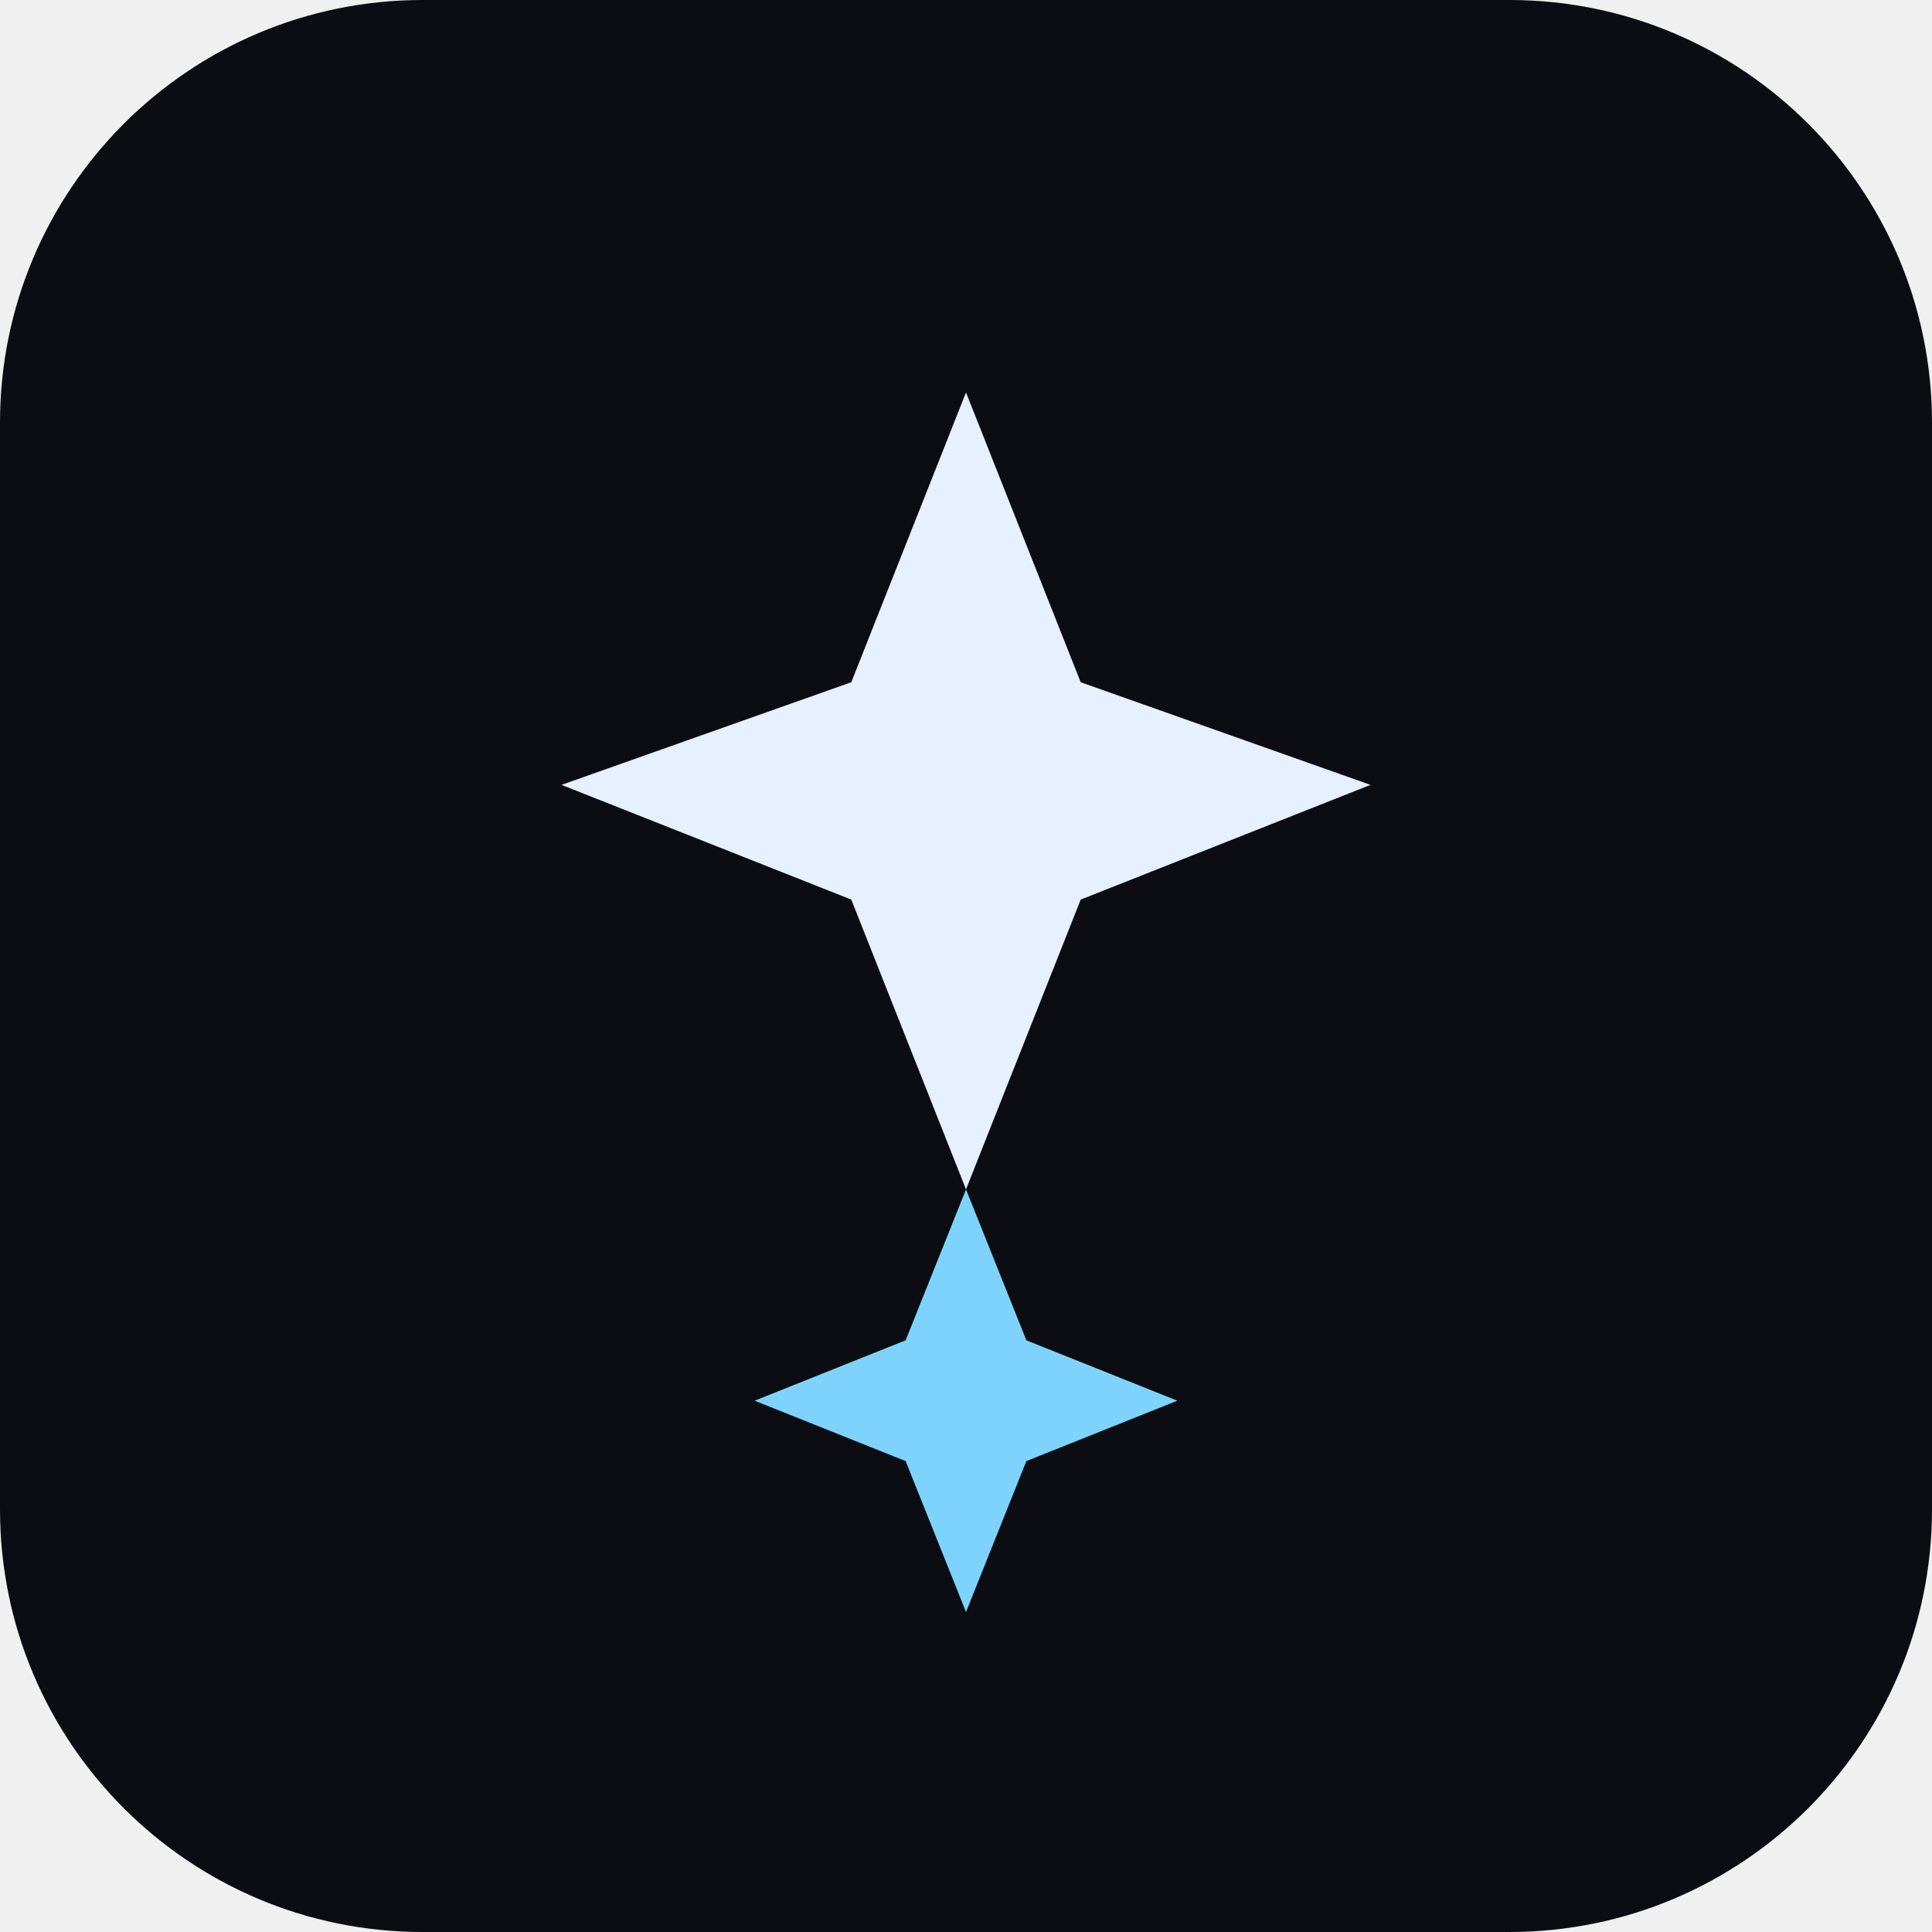
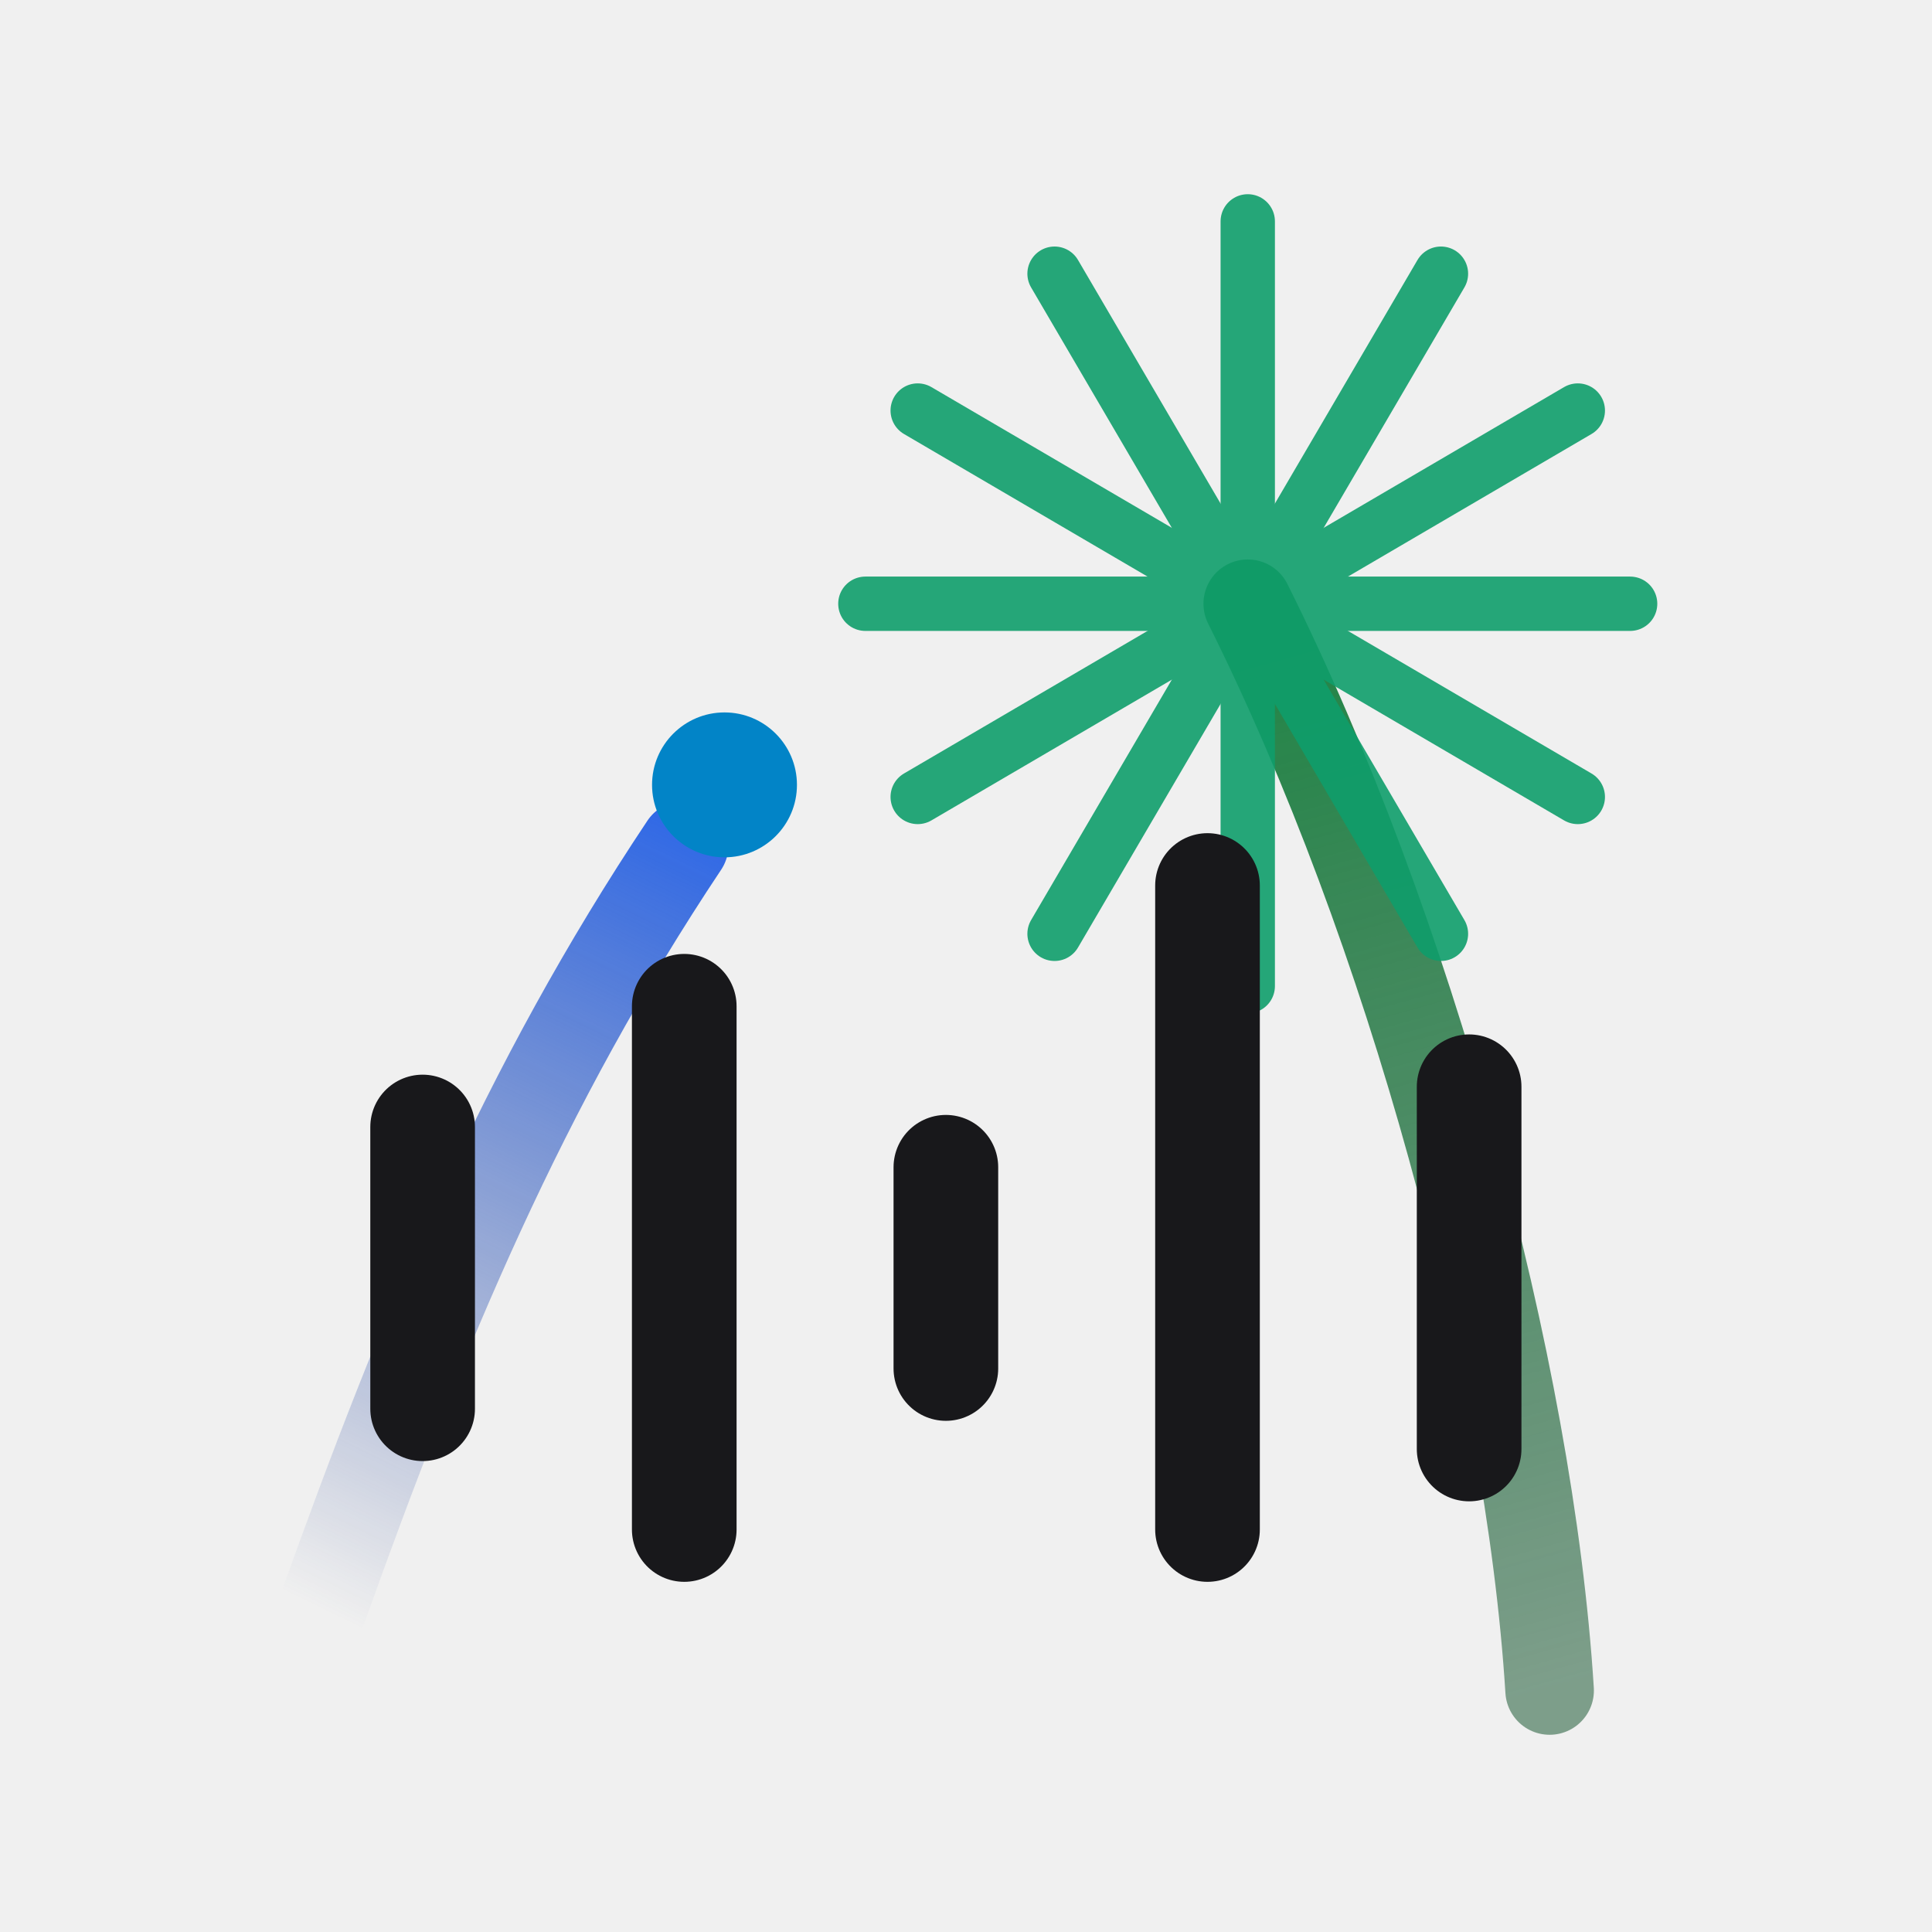
- <svg xmlns="http://www.w3.org/2000/svg" viewBox="0 0 32 32" width="32" height="32">
-   <rect width="32" height="32" rx="7" fill="#0b0d12" />
-   <path d="M16 6.5l1.9 4.8L22.7 13l-4.8 1.9L16 19.7l-1.9-4.8L9.3 13l4.8-1.7L16 6.5z" fill="#e6f0ff" />
-   <path d="M16 19.7l1 2.5 2.5 1-2.5 1-1 2.5-1-2.5-2.5-1 2.5-1 1-2.5z" fill="#7dd3fc" />
+ <svg xmlns="http://www.w3.org/2000/svg" viewBox="0 0 48 48" width="48" height="48">
+   <style>
+     .bars { stroke: #18181b; }
+     .blue-core { fill: #0284c7; }
+     .burst { stroke: #0e9d6a; }
+     .blue-start { stop-color: #1e3a8a; }
+     .blue-end { stop-color: #2563eb; }
+     .green-start { stop-color: #14532d; }
+     .green-end { stop-color: #15803d; }
+ 
+     @media (prefers-color-scheme: dark) {
+       .bars { stroke: #ffffff; }
+       .blue-core { fill: #22d3ee; }
+       .burst { stroke: #2ee0a3; }
+       .blue-start { stop-color: #1d4ed8; }
+       .blue-end { stop-color: #3b82f6; }
+       .green-start { stop-color: #166534; }
+       .green-end { stop-color: #22c55e; }
+     }
+   </style>
+   <defs>
+     <linearGradient id="green-trail" gradientUnits="userSpaceOnUse" x1="38.5" y1="42" x2="31" y2="15">
+       <stop class="green-start" offset="0%" stop-opacity="0.52" />
+       <stop class="green-end" offset="100%" stop-opacity="0.96" />
+     </linearGradient>
+     <linearGradient id="blue-trail" gradientUnits="userSpaceOnUse" x1="8" y1="40" x2="18" y2="19.5">
+       <stop class="blue-start" offset="0%" stop-opacity="0" />
+       <stop class="blue-end" offset="100%" />
+     </linearGradient>
+   </defs>
+   <path d="M38.5 42 C38 34 35 23 31 15" fill="none" stroke="url(#green-trail)" stroke-width="2.2" stroke-linecap="round" />
+   <g class="burst" fill="none" opacity="0.9" stroke-width="1.35" stroke-linecap="round">
+     <line x1="31" y1="15" x2="31" y2="5.5" />
+     <line x1="31" y1="15" x2="35.8" y2="6.8" />
+     <line x1="31" y1="15" x2="39.2" y2="10.2" />
+     <line x1="31" y1="15" x2="40.5" y2="15" />
+     <line x1="31" y1="15" x2="39.2" y2="19.8" />
+     <line x1="31" y1="15" x2="35.8" y2="23.2" />
+     <line x1="31" y1="15" x2="31" y2="24.5" />
+     <line x1="31" y1="15" x2="26.2" y2="23.2" />
+     <line x1="31" y1="15" x2="22.8" y2="19.8" />
+     <line x1="31" y1="15" x2="21.5" y2="15" />
+     <line x1="31" y1="15" x2="22.8" y2="10.2" />
+     <line x1="31" y1="15" x2="26.2" y2="6.8" />
+   </g>
+   <path d="M8 40 C10.5 33 13 27 17 21" fill="none" stroke="url(#blue-trail)" stroke-width="2.2" stroke-linecap="round" />
+   <circle class="blue-core" cx="18" cy="19.5" r="1.8" />
+   <g class="bars" stroke-width="2.6" stroke-linecap="round">
+     <line x1="10.5" y1="28" x2="10.5" y2="35" />
+     <line x1="17" y1="25" x2="17" y2="38" />
+     <line x1="23.5" y1="29" x2="23.5" y2="34" />
+     <line x1="30" y1="22" x2="30" y2="38" />
+     <line x1="36.5" y1="27" x2="36.5" y2="36" />
+   </g>
</svg>
